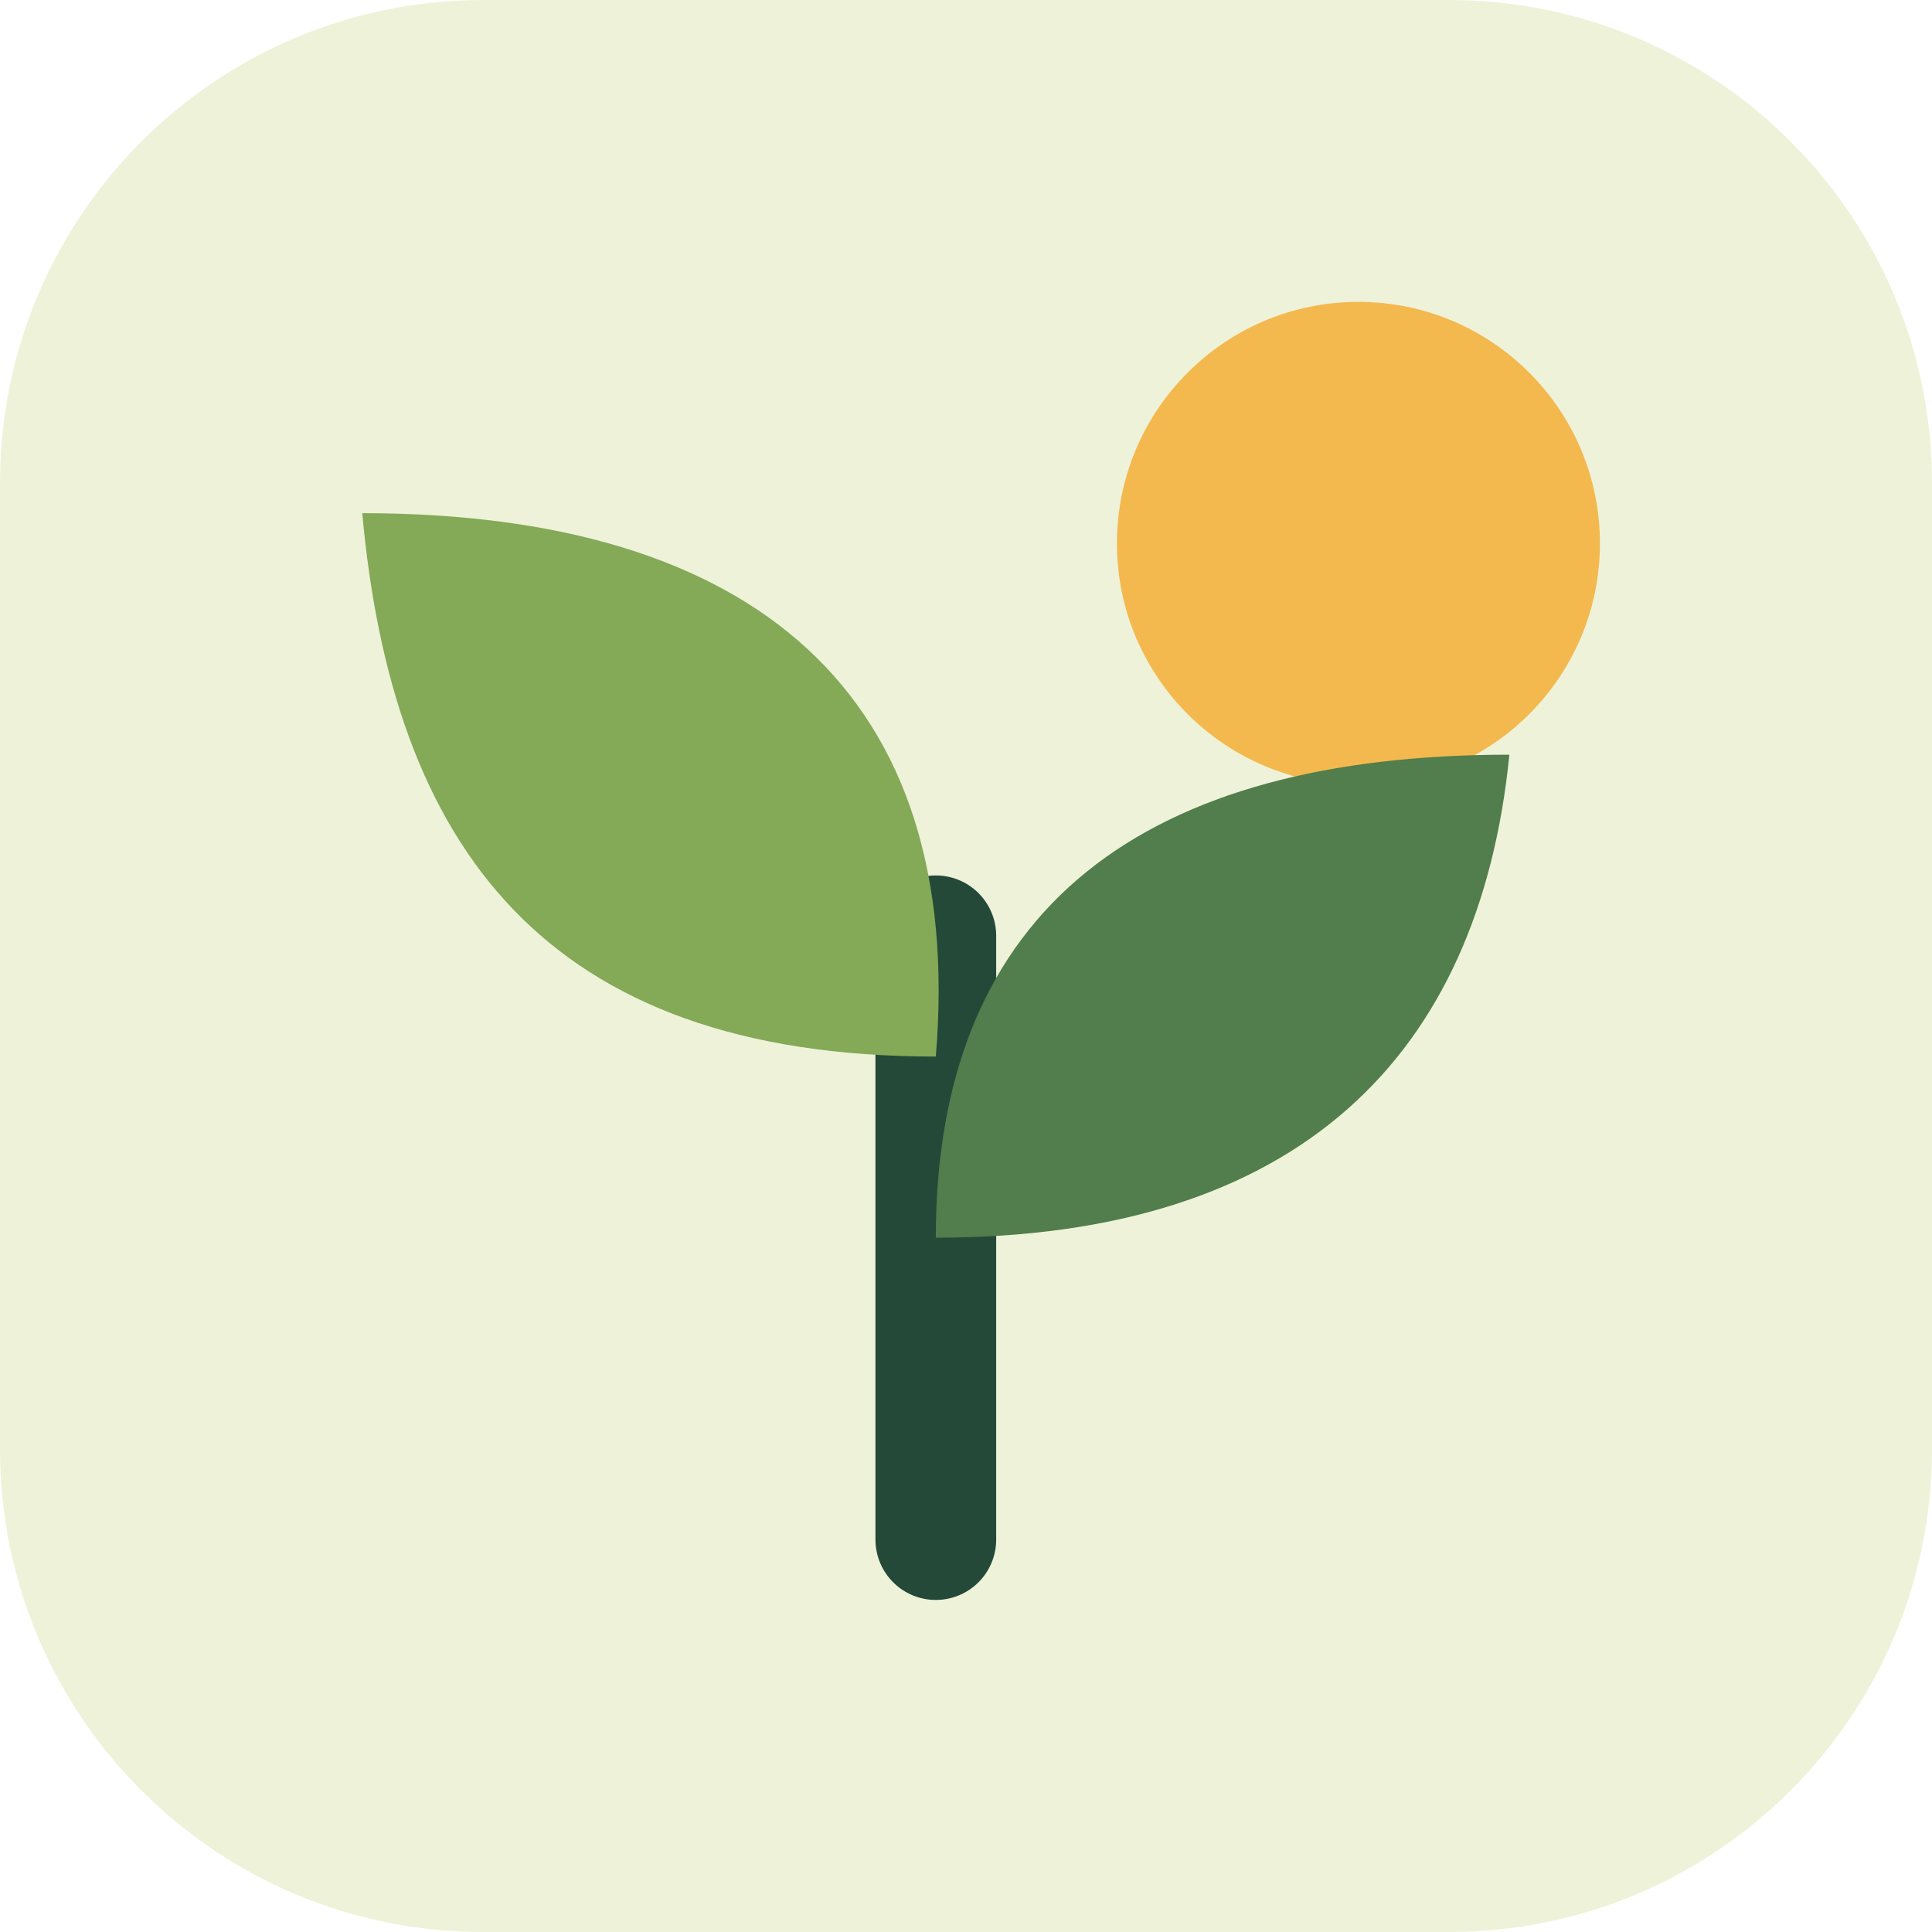
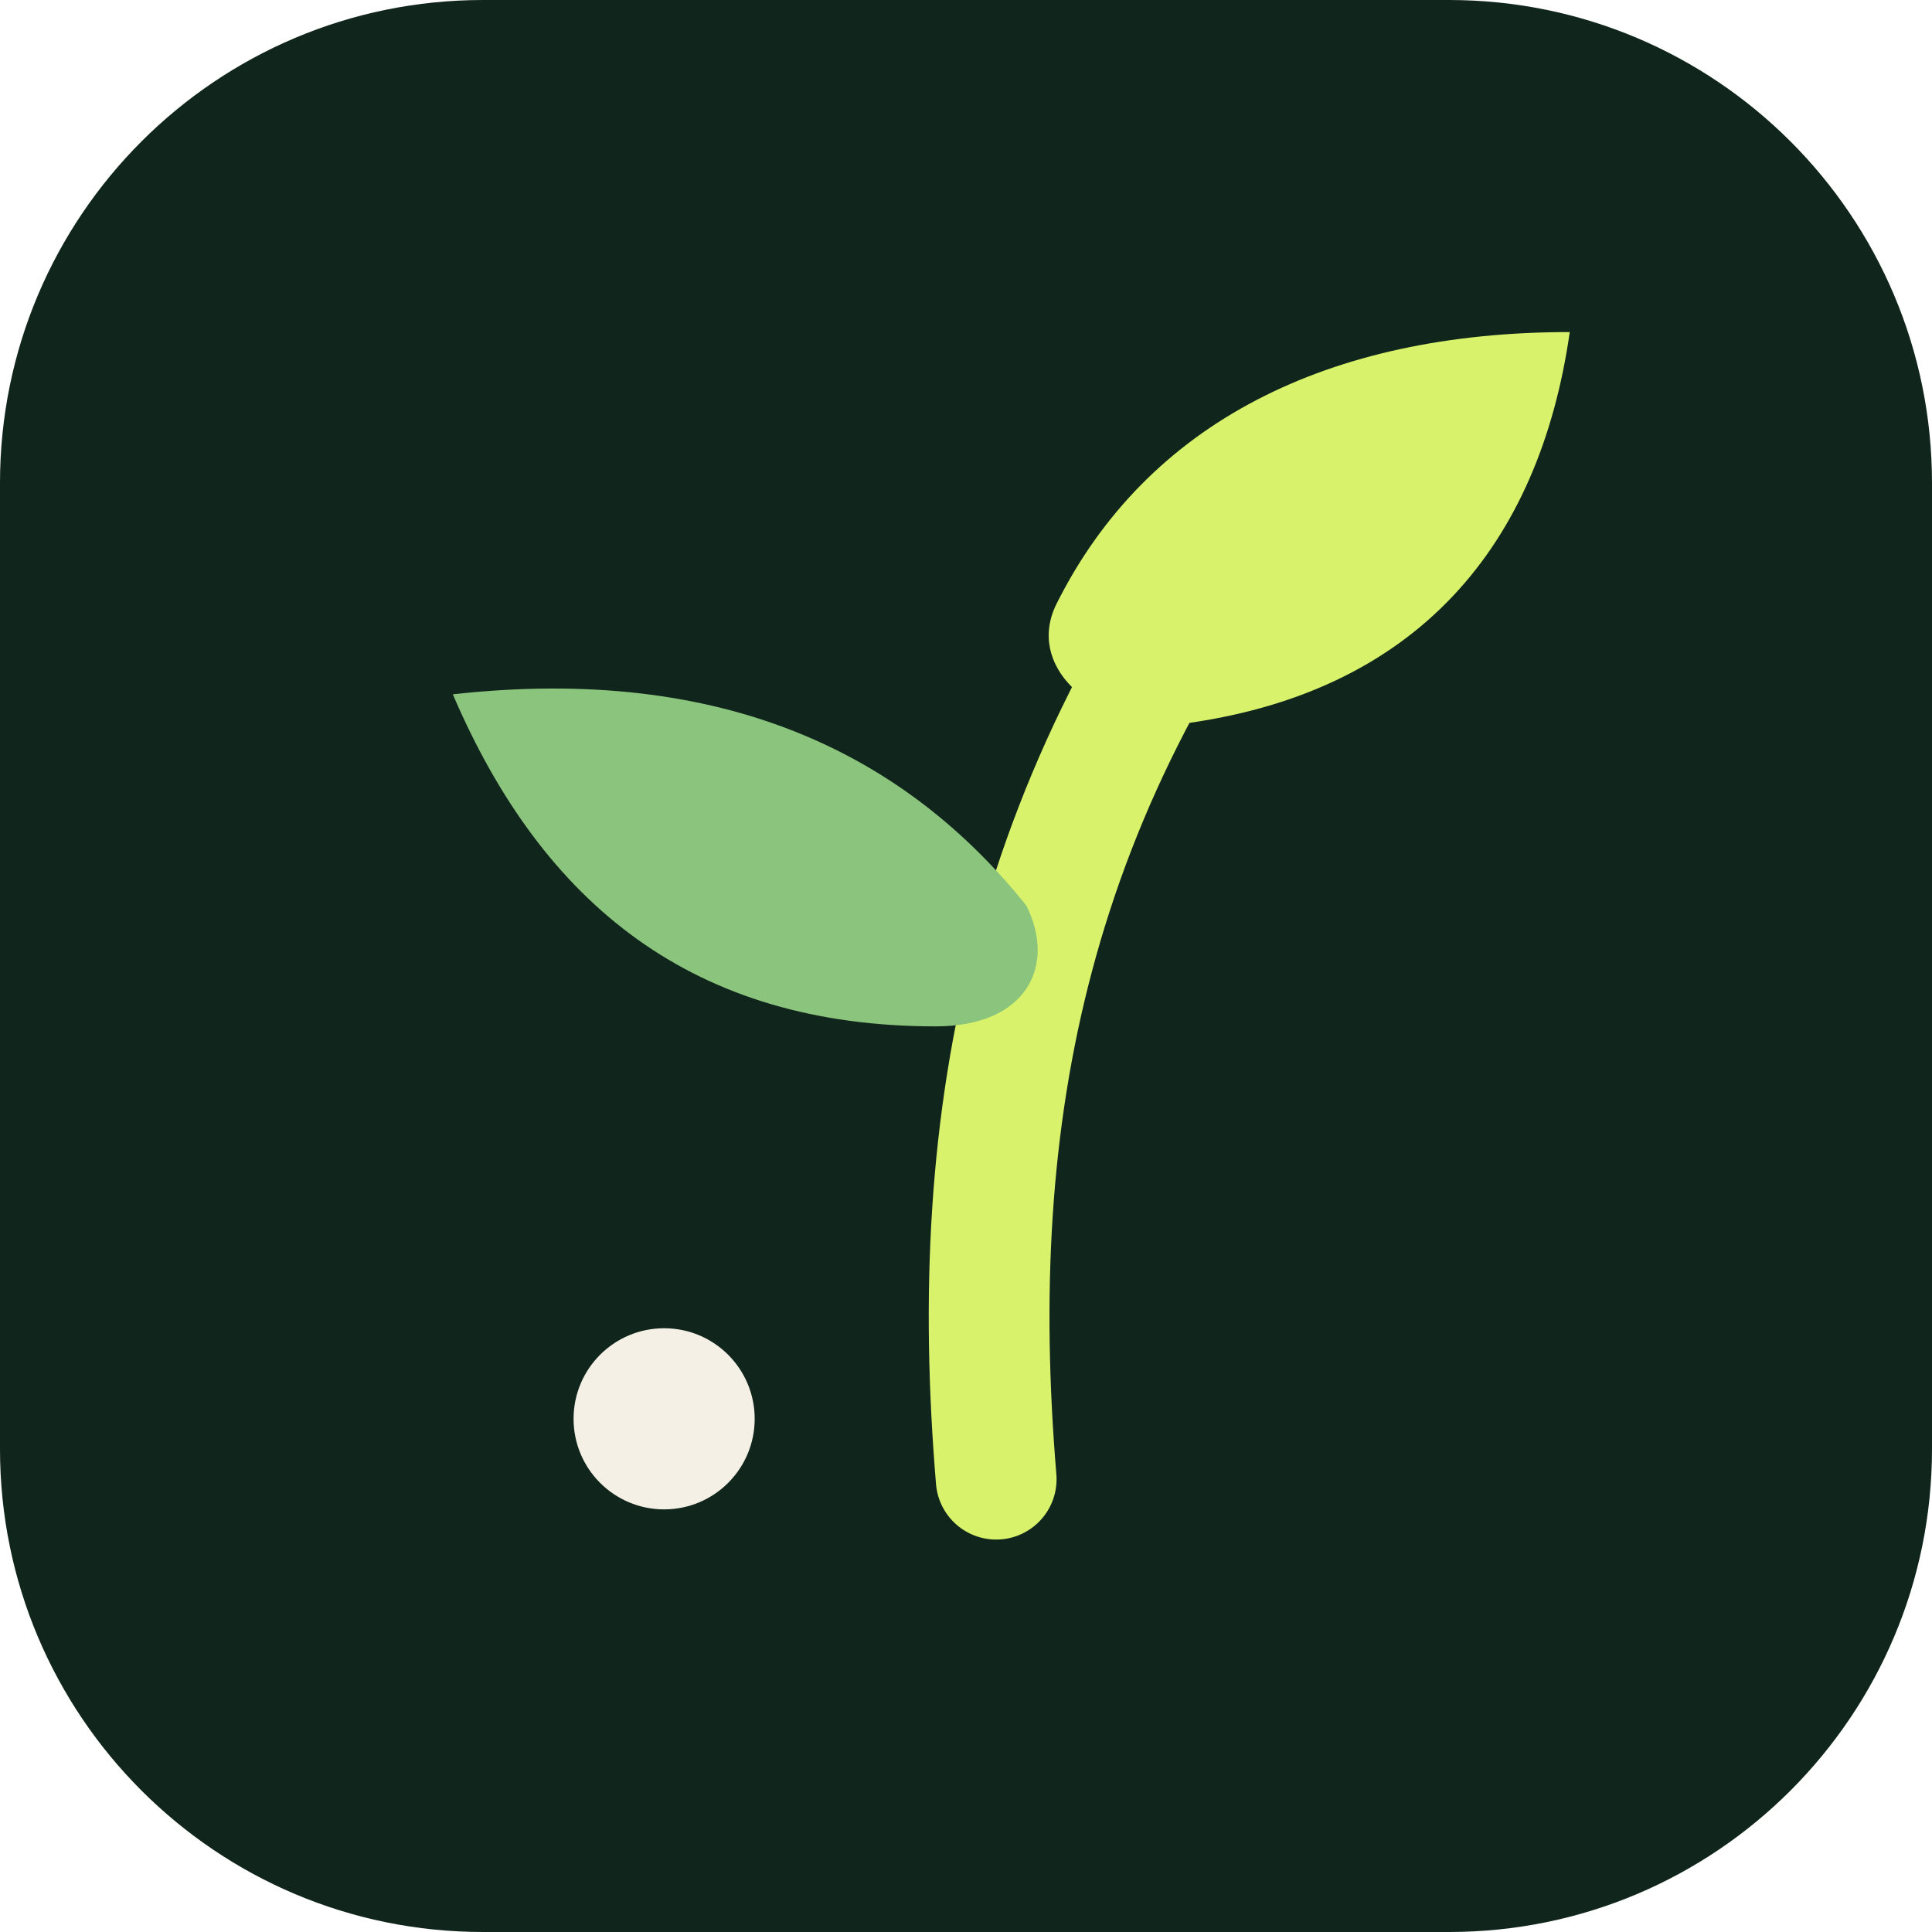
<svg xmlns="http://www.w3.org/2000/svg" viewBox="0 0 64 64">
-   <rect width="64" height="64" rx="16" fill="#eef2d9" />
-   <circle cx="45" cy="18" r="8" fill="#f3b94f" />
-   <path d="M31 51V31" stroke="#244938" stroke-width="4" stroke-linecap="round" />
-   <path d="M31 35C18 35 13 28 12 17c13 0 20 6 19 18Z" fill="#84a957" />
-   <path d="M31 41c12 0 18-6 19-16-12 0-19 5-19 16Z" fill="#527d4c" />
+   <rect width="64" height="64" rx="16" fill="#10251b" />
+   <path d="M33 49c-1-12 1-23 10-34" fill="none" stroke="#d8f36b" stroke-width="4" stroke-linecap="round" />
+   <path d="M39 24c8-1 12-6 13-13-8 0-14 3-17 9-1 2 1 4 4 4Z" fill="#d8f36b" />
+   <path d="M31 34c-8 0-13-4-16-11 9-1 15 2 19 7 1 2 0 4-3 4Z" fill="#8bc47c" />
+   <circle cx="22" cy="47" r="3" fill="#f4f0e5" />
</svg>
